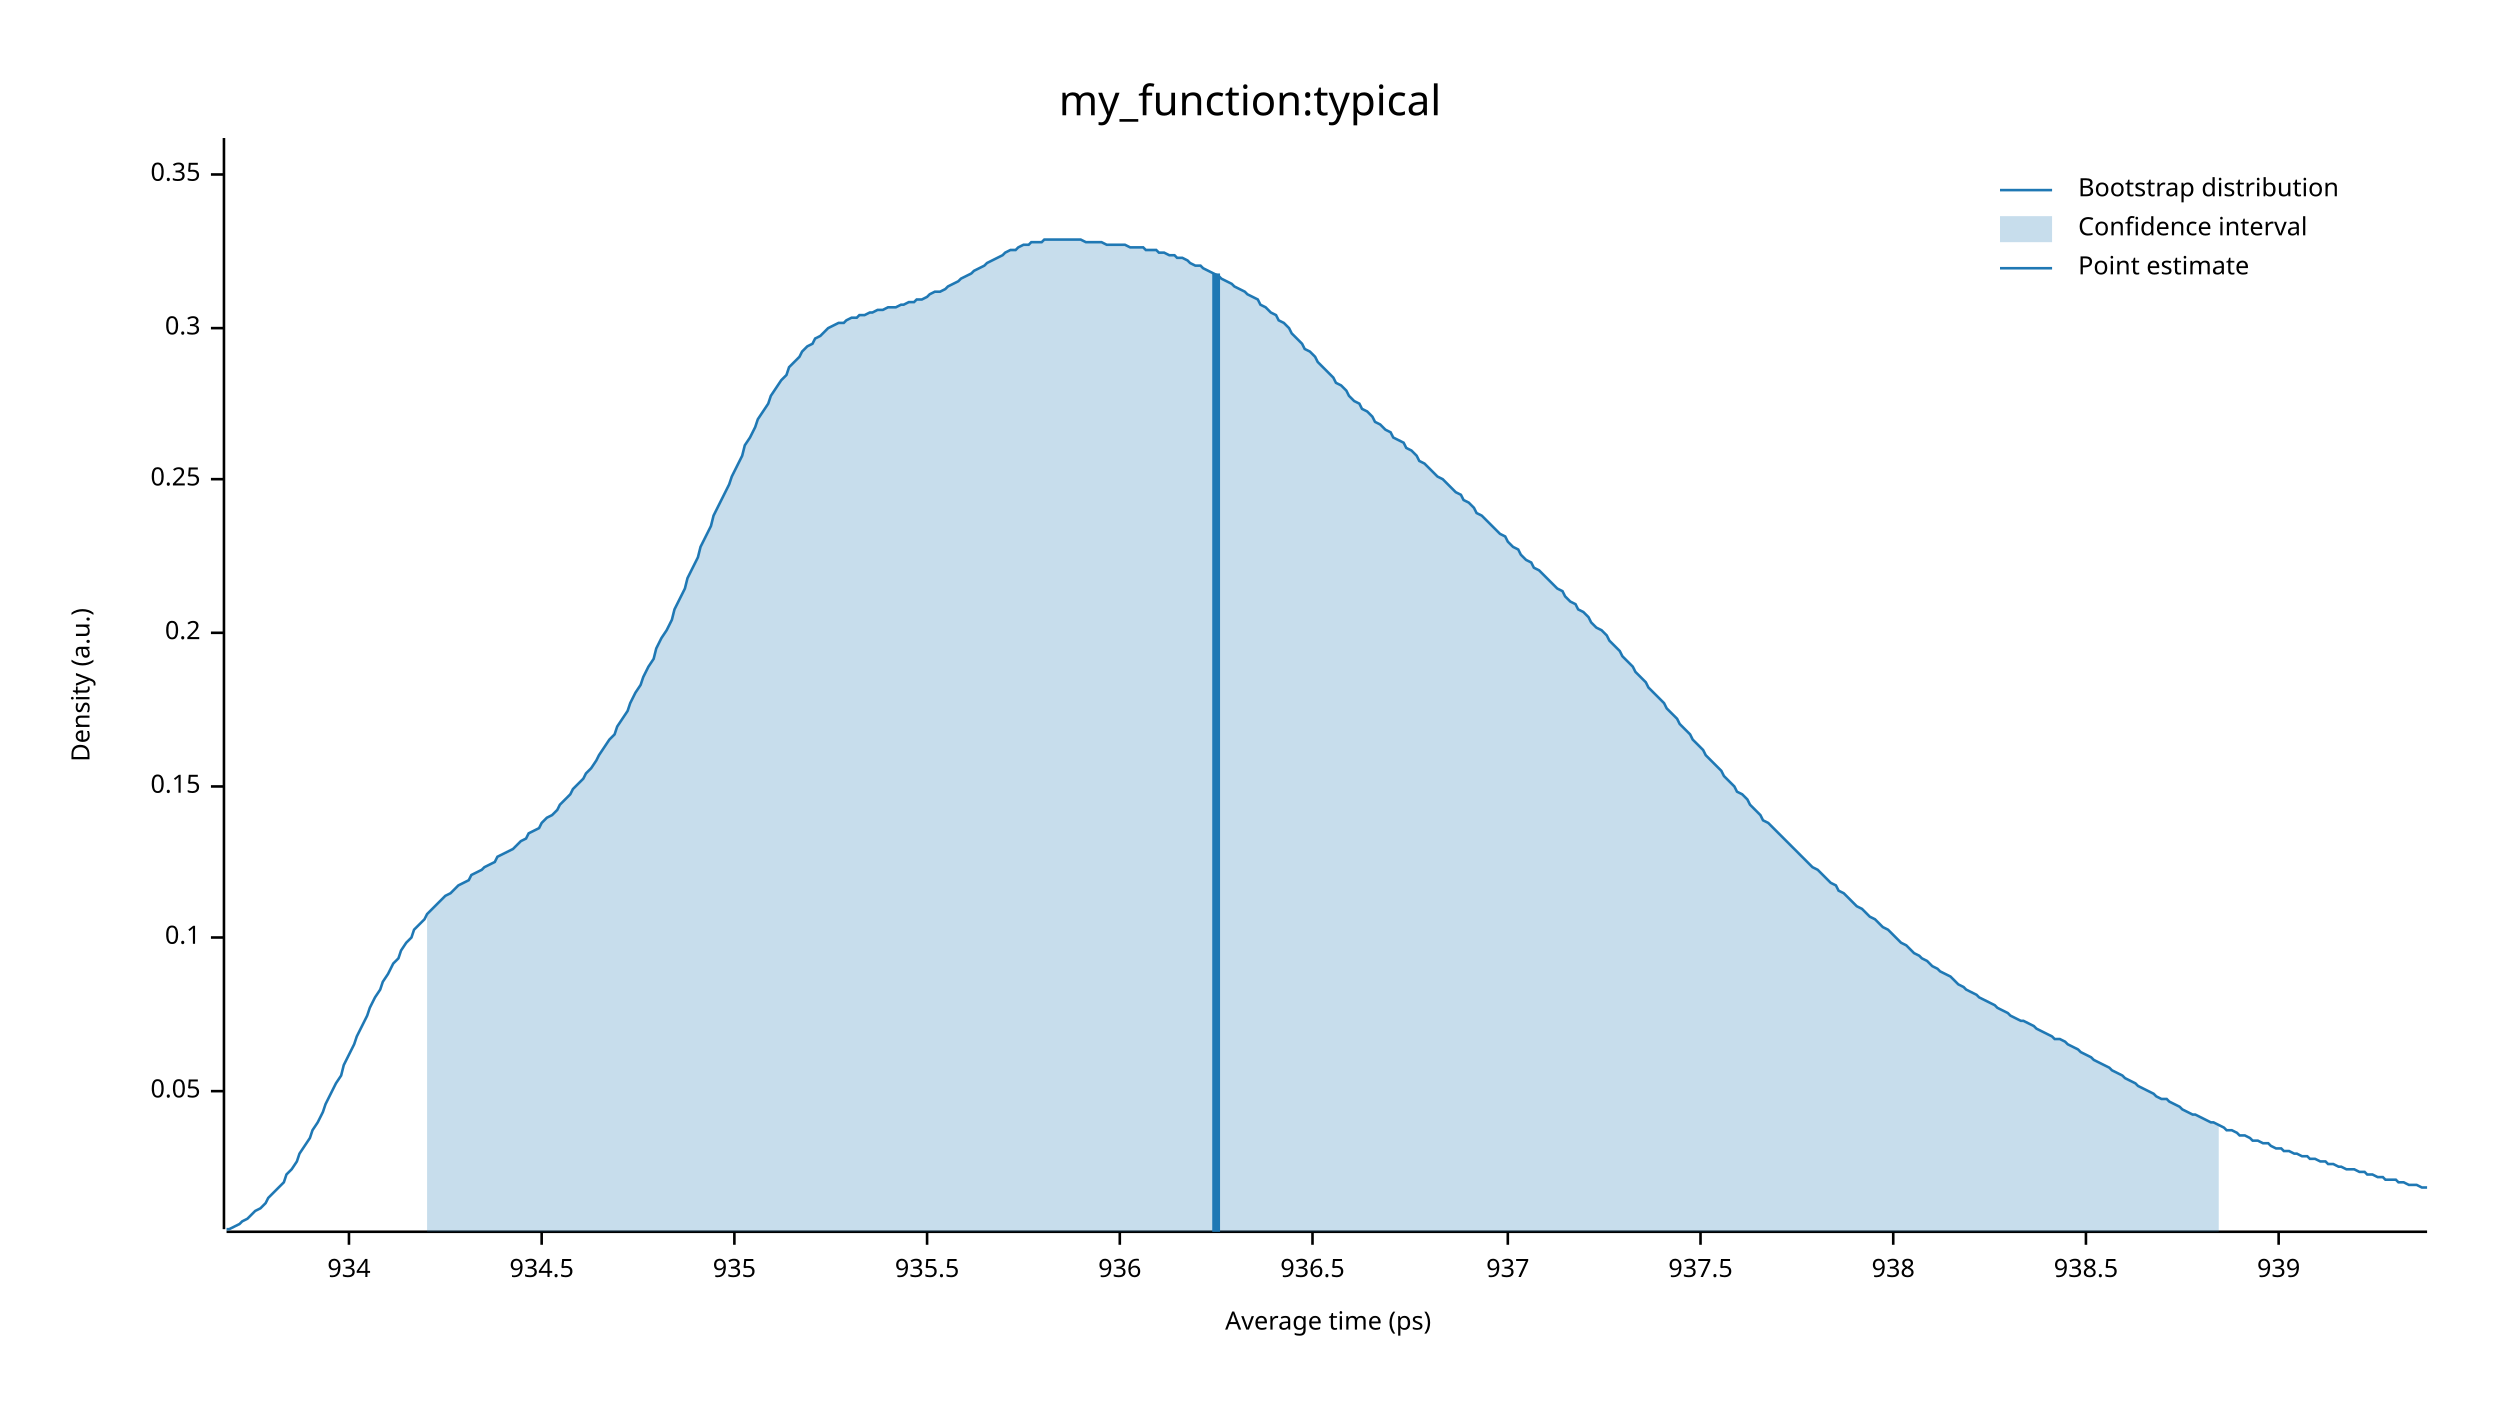
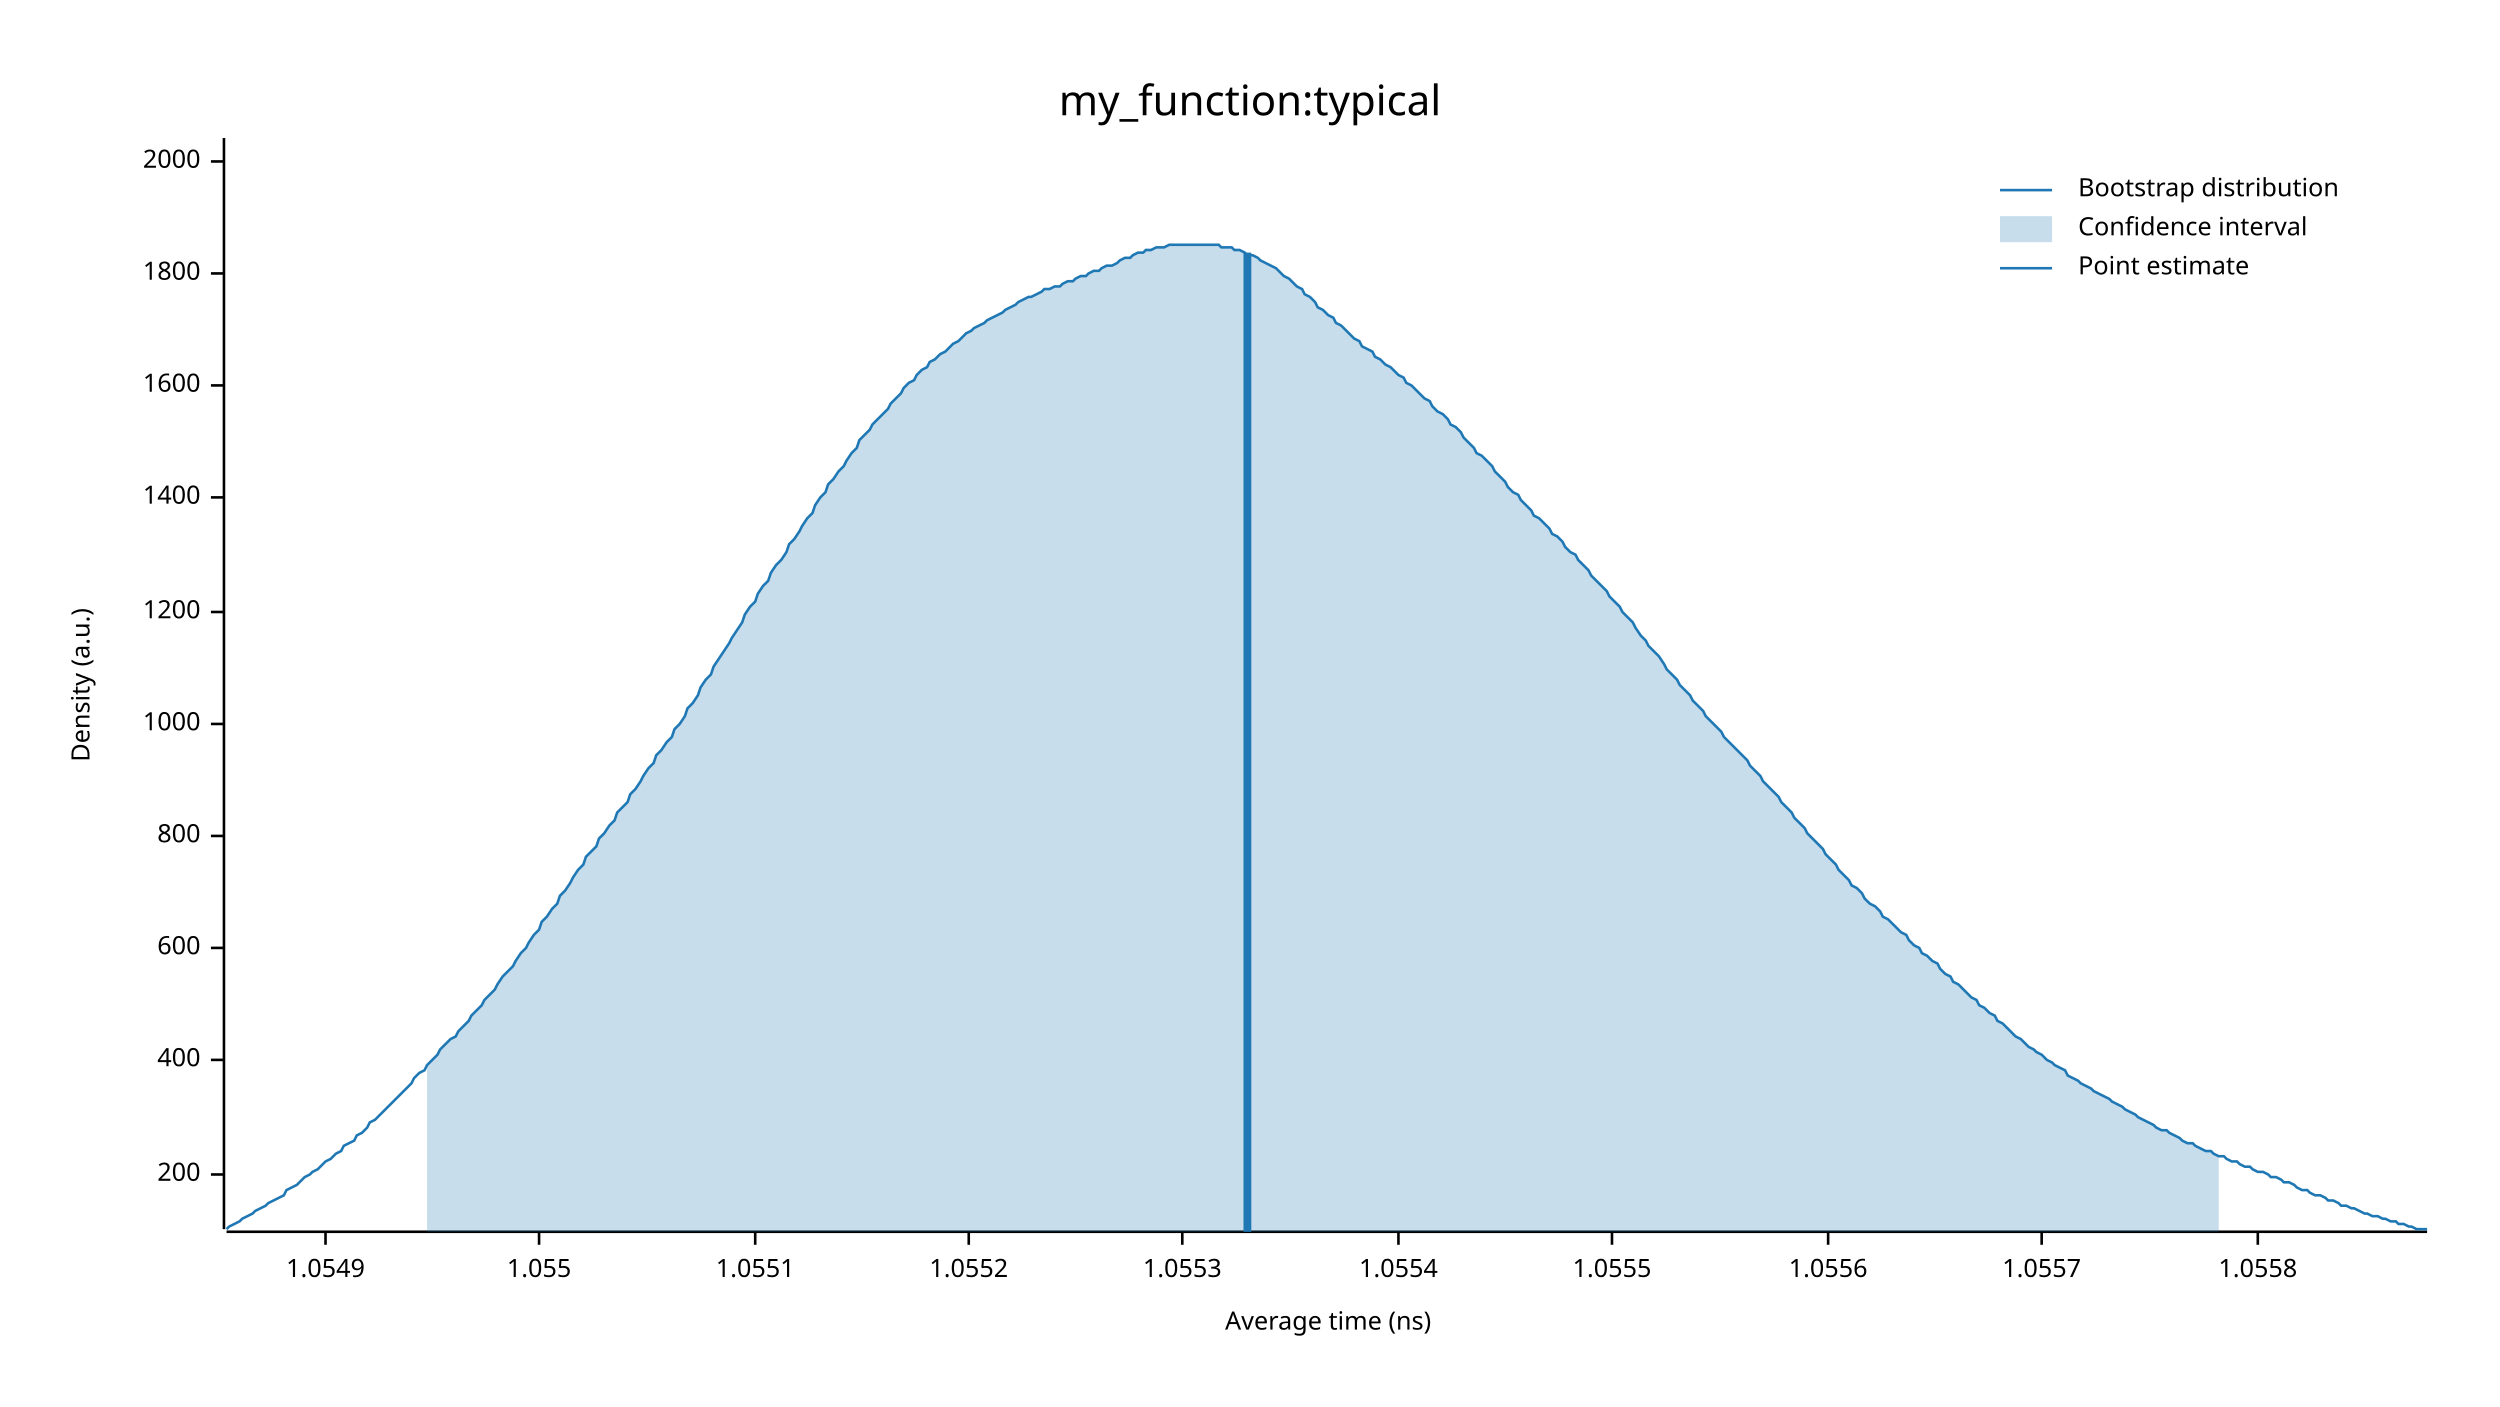
<svg xmlns="http://www.w3.org/2000/svg" width="960" height="540" viewBox="0 0 960 540">
  <text x="480" y="32" dy="0.76em" text-anchor="middle" font-family="sans-serif" font-size="16.129" opacity="1" fill="#000000">
my_function:typical
</text>
  <text x="27" y="263" dy="0.76em" text-anchor="middle" font-family="sans-serif" font-size="9.677" opacity="1" fill="#000000" transform="rotate(270, 27, 263)">
Density (a.u.)
</text>
  <text x="510" y="513" dy="-0.5ex" text-anchor="middle" font-family="sans-serif" font-size="9.677" opacity="1" fill="#000000">
- Average time (ps)
+ Average time (ns)
</text>
  <polyline fill="none" opacity="1" stroke="#000000" stroke-width="1" points="86,53 86,472 " />
-   <text x="77" y="419" dy="0.5ex" text-anchor="end" font-family="sans-serif" font-size="9.677" opacity="1" fill="#000000">
- 0.05
+   <text x="77" y="451" dy="0.5ex" text-anchor="end" font-family="sans-serif" font-size="9.677" opacity="1" fill="#000000">
+ 200
</text>
-   <polyline fill="none" opacity="1" stroke="#000000" stroke-width="1" points="81,419 86,419 " />
-   <text x="77" y="360" dy="0.5ex" text-anchor="end" font-family="sans-serif" font-size="9.677" opacity="1" fill="#000000">
- 0.1
+   <polyline fill="none" opacity="1" stroke="#000000" stroke-width="1" points="81,451 86,451 " />
+   <text x="77" y="407" dy="0.5ex" text-anchor="end" font-family="sans-serif" font-size="9.677" opacity="1" fill="#000000">
+ 400
</text>
-   <polyline fill="none" opacity="1" stroke="#000000" stroke-width="1" points="81,360 86,360 " />
-   <text x="77" y="302" dy="0.5ex" text-anchor="end" font-family="sans-serif" font-size="9.677" opacity="1" fill="#000000">
- 0.15
+   <polyline fill="none" opacity="1" stroke="#000000" stroke-width="1" points="81,407 86,407 " />
+   <text x="77" y="364" dy="0.5ex" text-anchor="end" font-family="sans-serif" font-size="9.677" opacity="1" fill="#000000">
+ 600
</text>
-   <polyline fill="none" opacity="1" stroke="#000000" stroke-width="1" points="81,302 86,302 " />
-   <text x="77" y="243" dy="0.5ex" text-anchor="end" font-family="sans-serif" font-size="9.677" opacity="1" fill="#000000">
- 0.2
+   <polyline fill="none" opacity="1" stroke="#000000" stroke-width="1" points="81,364 86,364 " />
+   <text x="77" y="321" dy="0.5ex" text-anchor="end" font-family="sans-serif" font-size="9.677" opacity="1" fill="#000000">
+ 800
</text>
-   <polyline fill="none" opacity="1" stroke="#000000" stroke-width="1" points="81,243 86,243 " />
-   <text x="77" y="184" dy="0.5ex" text-anchor="end" font-family="sans-serif" font-size="9.677" opacity="1" fill="#000000">
- 0.25
+   <polyline fill="none" opacity="1" stroke="#000000" stroke-width="1" points="81,321 86,321 " />
+   <text x="77" y="278" dy="0.5ex" text-anchor="end" font-family="sans-serif" font-size="9.677" opacity="1" fill="#000000">
+ 1000
</text>
-   <polyline fill="none" opacity="1" stroke="#000000" stroke-width="1" points="81,184 86,184 " />
-   <text x="77" y="126" dy="0.5ex" text-anchor="end" font-family="sans-serif" font-size="9.677" opacity="1" fill="#000000">
- 0.3
+   <polyline fill="none" opacity="1" stroke="#000000" stroke-width="1" points="81,278 86,278 " />
+   <text x="77" y="235" dy="0.5ex" text-anchor="end" font-family="sans-serif" font-size="9.677" opacity="1" fill="#000000">
+ 1200
</text>
-   <polyline fill="none" opacity="1" stroke="#000000" stroke-width="1" points="81,126 86,126 " />
-   <text x="77" y="67" dy="0.5ex" text-anchor="end" font-family="sans-serif" font-size="9.677" opacity="1" fill="#000000">
- 0.35
+   <polyline fill="none" opacity="1" stroke="#000000" stroke-width="1" points="81,235 86,235 " />
+   <text x="77" y="191" dy="0.5ex" text-anchor="end" font-family="sans-serif" font-size="9.677" opacity="1" fill="#000000">
+ 1400
</text>
-   <polyline fill="none" opacity="1" stroke="#000000" stroke-width="1" points="81,67 86,67 " />
+   <polyline fill="none" opacity="1" stroke="#000000" stroke-width="1" points="81,191 86,191 " />
+   <text x="77" y="148" dy="0.5ex" text-anchor="end" font-family="sans-serif" font-size="9.677" opacity="1" fill="#000000">
+ 1600
+ </text>
+   <polyline fill="none" opacity="1" stroke="#000000" stroke-width="1" points="81,148 86,148 " />
+   <text x="77" y="105" dy="0.5ex" text-anchor="end" font-family="sans-serif" font-size="9.677" opacity="1" fill="#000000">
+ 1800
+ </text>
+   <polyline fill="none" opacity="1" stroke="#000000" stroke-width="1" points="81,105 86,105 " />
+   <text x="77" y="62" dy="0.5ex" text-anchor="end" font-family="sans-serif" font-size="9.677" opacity="1" fill="#000000">
+ 2000
+ </text>
+   <polyline fill="none" opacity="1" stroke="#000000" stroke-width="1" points="81,62 86,62 " />
  <polyline fill="none" opacity="1" stroke="#000000" stroke-width="1" points="87,473 932,473 " />
-   <text x="134" y="483" dy="0.76em" text-anchor="middle" font-family="sans-serif" font-size="9.677" opacity="1" fill="#000000">
- 934
+   <text x="125" y="483" dy="0.76em" text-anchor="middle" font-family="sans-serif" font-size="9.677" opacity="1" fill="#000000">
+ 1.0549
</text>
-   <polyline fill="none" opacity="1" stroke="#000000" stroke-width="1" points="134,473 134,478 " />
-   <text x="208" y="483" dy="0.76em" text-anchor="middle" font-family="sans-serif" font-size="9.677" opacity="1" fill="#000000">
- 934.5
+   <polyline fill="none" opacity="1" stroke="#000000" stroke-width="1" points="125,473 125,478 " />
+   <text x="207" y="483" dy="0.76em" text-anchor="middle" font-family="sans-serif" font-size="9.677" opacity="1" fill="#000000">
+ 1.055
</text>
-   <polyline fill="none" opacity="1" stroke="#000000" stroke-width="1" points="208,473 208,478 " />
-   <text x="282" y="483" dy="0.76em" text-anchor="middle" font-family="sans-serif" font-size="9.677" opacity="1" fill="#000000">
- 935
+   <polyline fill="none" opacity="1" stroke="#000000" stroke-width="1" points="207,473 207,478 " />
+   <text x="290" y="483" dy="0.76em" text-anchor="middle" font-family="sans-serif" font-size="9.677" opacity="1" fill="#000000">
+ 1.0551
</text>
-   <polyline fill="none" opacity="1" stroke="#000000" stroke-width="1" points="282,473 282,478 " />
-   <text x="356" y="483" dy="0.76em" text-anchor="middle" font-family="sans-serif" font-size="9.677" opacity="1" fill="#000000">
- 935.5
+   <polyline fill="none" opacity="1" stroke="#000000" stroke-width="1" points="290,473 290,478 " />
+   <text x="372" y="483" dy="0.76em" text-anchor="middle" font-family="sans-serif" font-size="9.677" opacity="1" fill="#000000">
+ 1.0552
</text>
-   <polyline fill="none" opacity="1" stroke="#000000" stroke-width="1" points="356,473 356,478 " />
-   <text x="430" y="483" dy="0.76em" text-anchor="middle" font-family="sans-serif" font-size="9.677" opacity="1" fill="#000000">
- 936
+   <polyline fill="none" opacity="1" stroke="#000000" stroke-width="1" points="372,473 372,478 " />
+   <text x="454" y="483" dy="0.76em" text-anchor="middle" font-family="sans-serif" font-size="9.677" opacity="1" fill="#000000">
+ 1.0553
</text>
-   <polyline fill="none" opacity="1" stroke="#000000" stroke-width="1" points="430,473 430,478 " />
-   <text x="504" y="483" dy="0.76em" text-anchor="middle" font-family="sans-serif" font-size="9.677" opacity="1" fill="#000000">
- 936.5
+   <polyline fill="none" opacity="1" stroke="#000000" stroke-width="1" points="454,473 454,478 " />
+   <text x="537" y="483" dy="0.76em" text-anchor="middle" font-family="sans-serif" font-size="9.677" opacity="1" fill="#000000">
+ 1.0554
</text>
-   <polyline fill="none" opacity="1" stroke="#000000" stroke-width="1" points="504,473 504,478 " />
-   <text x="579" y="483" dy="0.76em" text-anchor="middle" font-family="sans-serif" font-size="9.677" opacity="1" fill="#000000">
- 937
+   <polyline fill="none" opacity="1" stroke="#000000" stroke-width="1" points="537,473 537,478 " />
+   <text x="619" y="483" dy="0.76em" text-anchor="middle" font-family="sans-serif" font-size="9.677" opacity="1" fill="#000000">
+ 1.0555
</text>
-   <polyline fill="none" opacity="1" stroke="#000000" stroke-width="1" points="579,473 579,478 " />
-   <text x="653" y="483" dy="0.76em" text-anchor="middle" font-family="sans-serif" font-size="9.677" opacity="1" fill="#000000">
- 937.5
+   <polyline fill="none" opacity="1" stroke="#000000" stroke-width="1" points="619,473 619,478 " />
+   <text x="702" y="483" dy="0.76em" text-anchor="middle" font-family="sans-serif" font-size="9.677" opacity="1" fill="#000000">
+ 1.0556
</text>
-   <polyline fill="none" opacity="1" stroke="#000000" stroke-width="1" points="653,473 653,478 " />
-   <text x="727" y="483" dy="0.76em" text-anchor="middle" font-family="sans-serif" font-size="9.677" opacity="1" fill="#000000">
- 938
+   <polyline fill="none" opacity="1" stroke="#000000" stroke-width="1" points="702,473 702,478 " />
+   <text x="784" y="483" dy="0.76em" text-anchor="middle" font-family="sans-serif" font-size="9.677" opacity="1" fill="#000000">
+ 1.0557
</text>
-   <polyline fill="none" opacity="1" stroke="#000000" stroke-width="1" points="727,473 727,478 " />
-   <text x="801" y="483" dy="0.76em" text-anchor="middle" font-family="sans-serif" font-size="9.677" opacity="1" fill="#000000">
- 938.5
+   <polyline fill="none" opacity="1" stroke="#000000" stroke-width="1" points="784,473 784,478 " />
+   <text x="867" y="483" dy="0.76em" text-anchor="middle" font-family="sans-serif" font-size="9.677" opacity="1" fill="#000000">
+ 1.0558
</text>
-   <polyline fill="none" opacity="1" stroke="#000000" stroke-width="1" points="801,473 801,478 " />
-   <text x="875" y="483" dy="0.76em" text-anchor="middle" font-family="sans-serif" font-size="9.677" opacity="1" fill="#000000">
- 939
- </text>
-   <polyline fill="none" opacity="1" stroke="#000000" stroke-width="1" points="875,473 875,478 " />
-   <polyline fill="none" opacity="1" stroke="#1F78B4" stroke-width="1" points="87,472 88,472 90,471 92,470 93,469 95,468 97,466 98,465 100,464 102,462 103,460 105,458 107,456 109,454 110,451 112,449 114,446 115,443 117,440 119,437 120,434 122,431 124,427 125,424 127,420 129,416 131,413 132,409 134,405 136,401 137,398 139,394 141,390 142,387 144,383 146,380 147,377 149,374 151,370 153,368 154,365 156,362 158,360 159,357 161,355 163,353 164,351 166,349 168,347 169,346 171,344 173,343 175,341 176,340 178,339 180,338 181,336 183,335 185,334 186,333 188,332 190,331 191,329 193,328 195,327 197,326 198,325 200,323 202,322 203,320 205,319 207,318 208,316 210,314 212,313 214,311 215,309 217,307 219,305 220,303 222,301 224,299 225,297 227,295 229,292 230,290 232,287 234,284 236,282 237,279 239,276 241,273 242,270 244,266 246,263 247,260 249,256 251,253 252,249 254,245 256,242 258,238 259,234 261,230 263,226 264,222 266,218 268,214 269,210 271,206 273,202 274,198 276,194 278,190 280,186 281,183 283,179 285,175 286,171 288,168 290,164 291,161 293,158 295,155 296,152 298,149 300,146 302,144 303,141 305,139 307,137 308,135 310,133 312,132 313,130 315,129 317,127 318,126 320,125 322,124 324,124 325,123 327,122 329,122 330,121 332,121 334,120 335,120 337,119 339,119 341,118 342,118 344,118 346,117 347,117 349,116 351,116 352,115 354,115 356,114 357,113 359,112 361,112 363,111 364,110 366,109 368,108 369,107 371,106 373,105 374,104 376,103 378,102 379,101 381,100 383,99 385,98 386,97 388,96 390,96 391,95 393,94 395,94 396,93 398,93 400,93 401,92 403,92 405,92 407,92 408,92 410,92 412,92 413,92 415,92 417,93 418,93 420,93 422,93 423,93 425,94 427,94 429,94 430,94 432,94 434,95 435,95 437,95 439,95 440,96 442,96 444,96 445,97 447,97 449,98 451,98 452,99 454,99 456,100 457,101 459,102 461,102 462,103 464,104 466,105 468,106 469,107 471,108 473,109 474,110 476,111 478,112 479,113 481,114 483,115 484,117 486,118 488,120 490,121 491,123 493,124 495,126 496,128 498,130 500,132 501,134 503,135 505,137 506,139 508,141 510,143 512,145 513,147 515,148 517,150 518,152 520,154 522,155 523,157 525,158 527,160 528,162 530,163 532,165 534,166 535,168 537,169 539,170 540,172 542,173 544,175 545,177 547,178 549,180 550,181 552,183 554,184 556,186 557,187 559,189 561,190 562,192 564,193 566,195 567,197 569,198 571,200 573,202 574,203 576,205 578,206 579,208 581,210 583,211 584,213 586,215 588,216 589,218 591,219 593,221 595,223 596,224 598,226 600,227 601,229 603,231 605,232 606,234 608,235 610,237 611,239 613,241 615,242 617,244 618,246 620,248 622,250 623,252 625,254 627,256 628,258 630,260 632,262 633,264 635,266 637,268 639,270 640,272 642,274 644,276 645,278 647,280 649,282 650,284 652,286 654,288 655,290 657,292 659,294 661,296 662,298 664,300 666,302 667,304 669,305 671,307 672,309 674,311 676,313 677,315 679,316 681,318 683,320 684,321 686,323 688,325 689,326 691,328 693,330 694,331 696,333 698,334 700,336 701,337 703,339 705,340 706,342 708,343 710,345 711,346 713,348 715,349 716,350 718,352 720,353 722,355 723,356 725,357 727,359 728,360 730,362 732,363 733,364 735,366 737,367 738,368 740,369 742,371 744,372 745,373 747,374 749,375 750,376 752,378 754,379 755,380 757,381 759,382 760,383 762,384 764,385 766,386 767,387 769,388 771,389 772,390 774,391 776,392 777,392 779,393 781,394 782,395 784,396 786,397 788,398 789,399 791,399 793,400 794,401 796,402 798,403 799,404 801,405 803,406 804,407 806,408 808,409 810,410 811,411 813,412 815,413 816,414 818,415 820,416 821,417 823,418 825,419 827,420 828,421 830,422 832,422 833,423 835,424 837,425 838,426 840,427 842,428 843,428 845,429 847,430 849,431 850,431 852,432 854,433 855,434 857,434 859,435 860,436 862,436 864,437 865,438 867,438 869,439 871,439 872,440 874,441 876,441 877,442 879,442 881,443 882,443 884,444 886,444 887,445 889,445 891,446 893,446 894,447 896,447 898,448 899,448 901,449 903,449 904,449 906,450 908,450 909,451 911,451 913,452 915,452 916,453 918,453 920,453 921,454 923,454 925,455 926,455 928,455 930,456 932,456 " />
-   <polygon opacity="0.25" fill="#1F78B4" points="164,351 166,349 168,347 169,346 171,344 173,343 175,341 176,340 178,339 180,338 181,336 183,335 185,334 186,333 188,332 190,331 191,329 193,328 195,327 197,326 198,325 200,323 202,322 203,320 205,319 207,318 208,316 210,314 212,313 214,311 215,309 217,307 219,305 220,303 222,301 224,299 225,297 227,295 229,292 230,290 232,287 234,284 236,282 237,279 239,276 241,273 242,270 244,266 246,263 247,260 249,256 251,253 252,249 254,245 256,242 258,238 259,234 261,230 263,226 264,222 266,218 268,214 269,210 271,206 273,202 274,198 276,194 278,190 280,186 281,183 283,179 285,175 286,171 288,168 290,164 291,161 293,158 295,155 296,152 298,149 300,146 302,144 303,141 305,139 307,137 308,135 310,133 312,132 313,130 315,129 317,127 318,126 320,125 322,124 324,124 325,123 327,122 329,122 330,121 332,121 334,120 335,120 337,119 339,119 341,118 342,118 344,118 346,117 347,117 349,116 351,116 352,115 354,115 356,114 357,113 359,112 361,112 363,111 364,110 366,109 368,108 369,107 371,106 373,105 374,104 376,103 378,102 379,101 381,100 383,99 385,98 386,97 388,96 390,96 391,95 393,94 395,94 396,93 398,93 400,93 401,92 403,92 405,92 407,92 408,92 410,92 412,92 413,92 415,92 417,93 418,93 420,93 422,93 423,93 425,94 427,94 429,94 430,94 432,94 434,95 435,95 437,95 439,95 440,96 442,96 444,96 445,97 447,97 449,98 451,98 452,99 454,99 456,100 457,101 459,102 461,102 462,103 464,104 466,105 468,106 469,107 471,108 473,109 474,110 476,111 478,112 479,113 481,114 483,115 484,117 486,118 488,120 490,121 491,123 493,124 495,126 496,128 498,130 500,132 501,134 503,135 505,137 506,139 508,141 510,143 512,145 513,147 515,148 517,150 518,152 520,154 522,155 523,157 525,158 527,160 528,162 530,163 532,165 534,166 535,168 537,169 539,170 540,172 542,173 544,175 545,177 547,178 549,180 550,181 552,183 554,184 556,186 557,187 559,189 561,190 562,192 564,193 566,195 567,197 569,198 571,200 573,202 574,203 576,205 578,206 579,208 581,210 583,211 584,213 586,215 588,216 589,218 591,219 593,221 595,223 596,224 598,226 600,227 601,229 603,231 605,232 606,234 608,235 610,237 611,239 613,241 615,242 617,244 618,246 620,248 622,250 623,252 625,254 627,256 628,258 630,260 632,262 633,264 635,266 637,268 639,270 640,272 642,274 644,276 645,278 647,280 649,282 650,284 652,286 654,288 655,290 657,292 659,294 661,296 662,298 664,300 666,302 667,304 669,305 671,307 672,309 674,311 676,313 677,315 679,316 681,318 683,320 684,321 686,323 688,325 689,326 691,328 693,330 694,331 696,333 698,334 700,336 701,337 703,339 705,340 706,342 708,343 710,345 711,346 713,348 715,349 716,350 718,352 720,353 722,355 723,356 725,357 727,359 728,360 730,362 732,363 733,364 735,366 737,367 738,368 740,369 742,371 744,372 745,373 747,374 749,375 750,376 752,378 754,379 755,380 757,381 759,382 760,383 762,384 764,385 766,386 767,387 769,388 771,389 772,390 774,391 776,392 777,392 779,393 781,394 782,395 784,396 786,397 788,398 789,399 791,399 793,400 794,401 796,402 798,403 799,404 801,405 803,406 804,407 806,408 808,409 810,410 811,411 813,412 815,413 816,414 818,415 820,416 821,417 823,418 825,419 827,420 828,421 830,422 832,422 833,423 835,424 837,425 838,426 840,427 842,428 843,428 845,429 847,430 849,431 850,431 852,432 852,473 164,473 " />
-   <polyline fill="none" opacity="1" stroke="#1F78B4" stroke-width="3" points="467,473 467,105 " />
+   <polyline fill="none" opacity="1" stroke="#000000" stroke-width="1" points="867,473 867,478 " />
+   <polyline fill="none" opacity="1" stroke="#1F78B4" stroke-width="1" points="87,472 88,471 90,470 92,469 93,468 95,467 97,466 98,465 100,464 102,463 103,462 105,461 107,460 109,459 110,457 112,456 114,455 115,454 117,452 119,451 120,450 122,449 124,447 125,446 127,445 129,443 131,442 132,440 134,439 136,438 137,436 139,435 141,433 142,431 144,430 146,428 147,427 149,425 151,423 153,421 154,420 156,418 158,416 159,414 161,412 163,411 164,409 166,407 168,405 169,403 171,401 173,399 175,398 176,396 178,394 180,392 181,390 183,388 185,386 186,384 188,382 190,380 191,378 193,375 195,373 197,371 198,369 200,366 202,364 203,362 205,359 207,357 208,354 210,352 212,349 214,347 215,344 217,342 219,339 220,337 222,334 224,332 225,329 227,327 229,325 230,322 232,320 234,317 236,315 237,312 239,310 241,308 242,305 244,303 246,300 247,298 249,295 251,293 252,290 254,288 256,285 258,283 259,280 261,278 263,275 264,272 266,270 268,267 269,264 271,261 273,259 274,256 276,253 278,250 280,247 281,245 283,242 285,239 286,236 288,233 290,231 291,228 293,225 295,223 296,220 298,217 300,215 302,212 303,209 305,207 307,204 308,202 310,199 312,197 313,194 315,191 317,189 318,186 320,184 322,181 324,179 325,177 327,174 329,172 330,169 332,167 334,165 335,163 337,161 339,159 341,157 342,155 344,153 346,151 347,149 349,147 351,146 352,144 354,142 356,141 357,139 359,138 361,136 363,135 364,134 366,132 368,131 369,130 371,128 373,127 374,126 376,125 378,124 379,123 381,122 383,121 385,120 386,119 388,118 390,117 391,116 393,115 395,114 396,114 398,113 400,112 401,111 403,111 405,110 407,110 408,109 410,108 412,108 413,107 415,106 417,106 418,105 420,104 422,104 423,103 425,102 427,102 429,101 430,100 432,99 434,99 435,98 437,97 439,97 440,96 442,96 444,95 445,95 447,95 449,94 451,94 452,94 454,94 456,94 457,94 459,94 461,94 462,94 464,94 466,94 468,94 469,95 471,95 473,95 474,96 476,96 478,97 479,98 481,98 483,99 484,100 486,101 488,102 490,103 491,104 493,106 495,107 496,108 498,110 500,111 501,113 503,114 505,116 506,118 508,119 510,121 512,122 513,124 515,125 517,127 518,128 520,130 522,131 523,133 525,134 527,135 528,137 530,138 532,140 534,141 535,142 537,144 539,145 540,147 542,148 544,150 545,151 547,153 549,154 550,156 552,158 554,159 556,161 557,163 559,164 561,166 562,168 564,170 566,172 567,174 569,175 571,177 573,179 574,181 576,183 578,185 579,187 581,189 583,190 584,192 586,194 588,196 589,198 591,199 593,201 595,203 596,205 598,206 600,208 601,210 603,212 605,213 606,215 608,217 610,219 611,221 613,223 615,225 617,227 618,229 620,231 622,233 623,235 625,237 627,239 628,241 630,244 632,246 633,248 635,250 637,252 639,255 640,257 642,259 644,261 645,263 647,265 649,267 650,269 652,271 654,273 655,275 657,277 659,279 661,281 662,283 664,285 666,287 667,288 669,290 671,292 672,294 674,296 676,298 677,300 679,302 681,304 683,306 684,308 686,310 688,312 689,314 691,316 693,318 694,320 696,322 698,324 700,326 701,328 703,330 705,332 706,334 708,336 710,338 711,340 713,341 715,343 716,345 718,347 720,348 722,350 723,352 725,353 727,355 728,356 730,358 732,359 733,361 735,363 737,364 738,366 740,367 742,369 744,370 745,372 747,374 749,375 750,377 752,378 754,380 755,381 757,383 759,384 760,386 762,387 764,389 766,390 767,392 769,393 771,395 772,396 774,398 776,399 777,400 779,402 781,403 782,404 784,405 786,407 788,408 789,409 791,410 793,411 794,413 796,414 798,415 799,416 801,417 803,418 804,419 806,420 808,421 810,422 811,423 813,424 815,425 816,426 818,427 820,428 821,429 823,430 825,431 827,432 828,433 830,434 832,434 833,435 835,436 837,437 838,438 840,439 842,439 843,440 845,441 847,442 849,442 850,443 852,444 854,444 855,445 857,446 859,446 860,447 862,448 864,448 865,449 867,450 869,450 871,451 872,452 874,452 876,453 877,454 879,454 881,455 882,456 884,457 886,457 887,458 889,459 891,459 893,460 894,461 896,461 898,462 899,463 901,463 903,464 904,464 906,465 908,466 909,466 911,467 913,467 915,468 916,468 918,469 920,469 921,470 923,470 925,471 926,471 928,472 930,472 932,472 " />
+   <polygon opacity="0.25" fill="#1F78B4" points="164,409 166,407 168,405 169,403 171,401 173,399 175,398 176,396 178,394 180,392 181,390 183,388 185,386 186,384 188,382 190,380 191,378 193,375 195,373 197,371 198,369 200,366 202,364 203,362 205,359 207,357 208,354 210,352 212,349 214,347 215,344 217,342 219,339 220,337 222,334 224,332 225,329 227,327 229,325 230,322 232,320 234,317 236,315 237,312 239,310 241,308 242,305 244,303 246,300 247,298 249,295 251,293 252,290 254,288 256,285 258,283 259,280 261,278 263,275 264,272 266,270 268,267 269,264 271,261 273,259 274,256 276,253 278,250 280,247 281,245 283,242 285,239 286,236 288,233 290,231 291,228 293,225 295,223 296,220 298,217 300,215 302,212 303,209 305,207 307,204 308,202 310,199 312,197 313,194 315,191 317,189 318,186 320,184 322,181 324,179 325,177 327,174 329,172 330,169 332,167 334,165 335,163 337,161 339,159 341,157 342,155 344,153 346,151 347,149 349,147 351,146 352,144 354,142 356,141 357,139 359,138 361,136 363,135 364,134 366,132 368,131 369,130 371,128 373,127 374,126 376,125 378,124 379,123 381,122 383,121 385,120 386,119 388,118 390,117 391,116 393,115 395,114 396,114 398,113 400,112 401,111 403,111 405,110 407,110 408,109 410,108 412,108 413,107 415,106 417,106 418,105 420,104 422,104 423,103 425,102 427,102 429,101 430,100 432,99 434,99 435,98 437,97 439,97 440,96 442,96 444,95 445,95 447,95 449,94 451,94 452,94 454,94 456,94 457,94 459,94 461,94 462,94 464,94 466,94 468,94 469,95 471,95 473,95 474,96 476,96 478,97 479,98 481,98 483,99 484,100 486,101 488,102 490,103 491,104 493,106 495,107 496,108 498,110 500,111 501,113 503,114 505,116 506,118 508,119 510,121 512,122 513,124 515,125 517,127 518,128 520,130 522,131 523,133 525,134 527,135 528,137 530,138 532,140 534,141 535,142 537,144 539,145 540,147 542,148 544,150 545,151 547,153 549,154 550,156 552,158 554,159 556,161 557,163 559,164 561,166 562,168 564,170 566,172 567,174 569,175 571,177 573,179 574,181 576,183 578,185 579,187 581,189 583,190 584,192 586,194 588,196 589,198 591,199 593,201 595,203 596,205 598,206 600,208 601,210 603,212 605,213 606,215 608,217 610,219 611,221 613,223 615,225 617,227 618,229 620,231 622,233 623,235 625,237 627,239 628,241 630,244 632,246 633,248 635,250 637,252 639,255 640,257 642,259 644,261 645,263 647,265 649,267 650,269 652,271 654,273 655,275 657,277 659,279 661,281 662,283 664,285 666,287 667,288 669,290 671,292 672,294 674,296 676,298 677,300 679,302 681,304 683,306 684,308 686,310 688,312 689,314 691,316 693,318 694,320 696,322 698,324 700,326 701,328 703,330 705,332 706,334 708,336 710,338 711,340 713,341 715,343 716,345 718,347 720,348 722,350 723,352 725,353 727,355 728,356 730,358 732,359 733,361 735,363 737,364 738,366 740,367 742,369 744,370 745,372 747,374 749,375 750,377 752,378 754,380 755,381 757,383 759,384 760,386 762,387 764,389 766,390 767,392 769,393 771,395 772,396 774,398 776,399 777,400 779,402 781,403 782,404 784,405 786,407 788,408 789,409 791,410 793,411 794,413 796,414 798,415 799,416 801,417 803,418 804,419 806,420 808,421 810,422 811,423 813,424 815,425 816,426 818,427 820,428 821,429 823,430 825,431 827,432 828,433 830,434 832,434 833,435 835,436 837,437 838,438 840,439 842,439 843,440 845,441 847,442 849,442 850,443 852,444 852,473 164,473 " />
+   <polyline fill="none" opacity="1" stroke="#1F78B4" stroke-width="3" points="479,473 479,97 " />
  <text x="798" y="68" dy="0.76em" text-anchor="start" font-family="sans-serif" font-size="9.677" opacity="1" fill="#000000">
Bootstrap distribution
</text>
  <text x="798" y="83" dy="0.76em" text-anchor="start" font-family="sans-serif" font-size="9.677" opacity="1" fill="#000000">
Confidence interval
</text>
  <text x="798" y="98" dy="0.76em" text-anchor="start" font-family="sans-serif" font-size="9.677" opacity="1" fill="#000000">
Point estimate
</text>
  <polyline fill="none" opacity="1" stroke="#1F78B4" stroke-width="1" points="768,73 788,73 " />
  <rect x="768" y="83" width="20" height="10" opacity="0.25" fill="#1F78B4" stroke="none" />
  <polyline fill="none" opacity="1" stroke="#1F78B4" stroke-width="1" points="768,103 788,103 " />
</svg>
